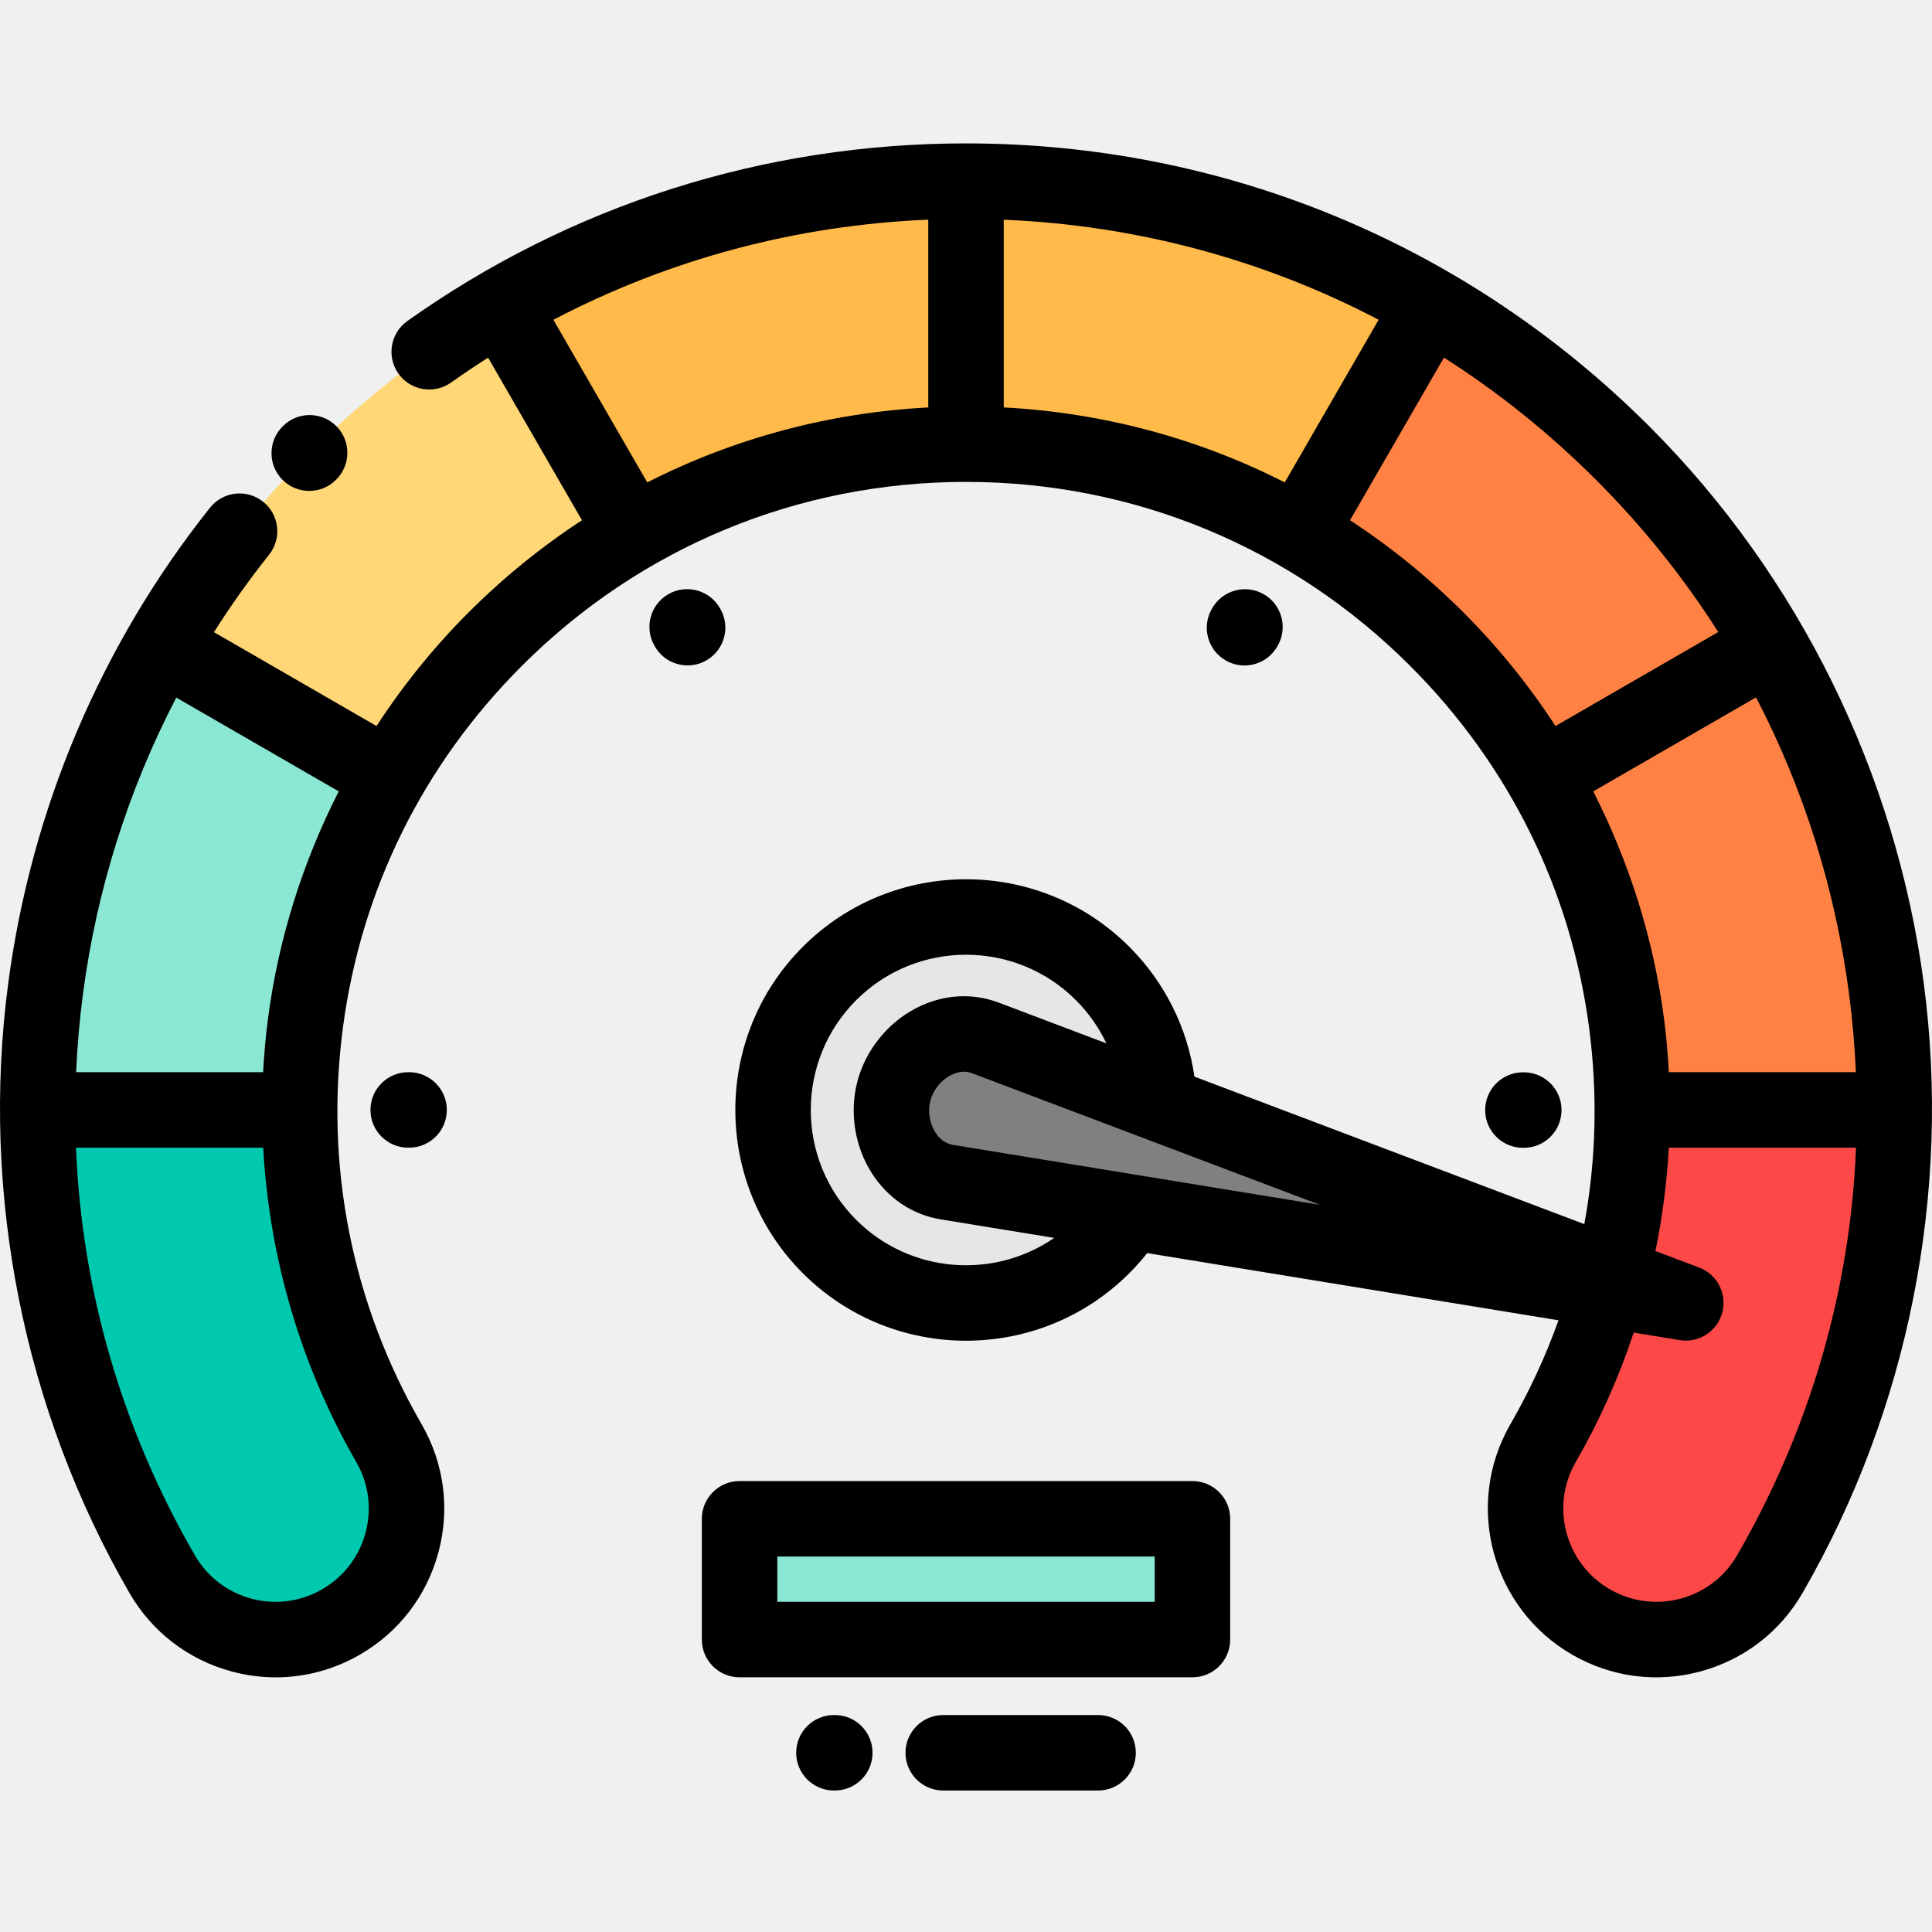
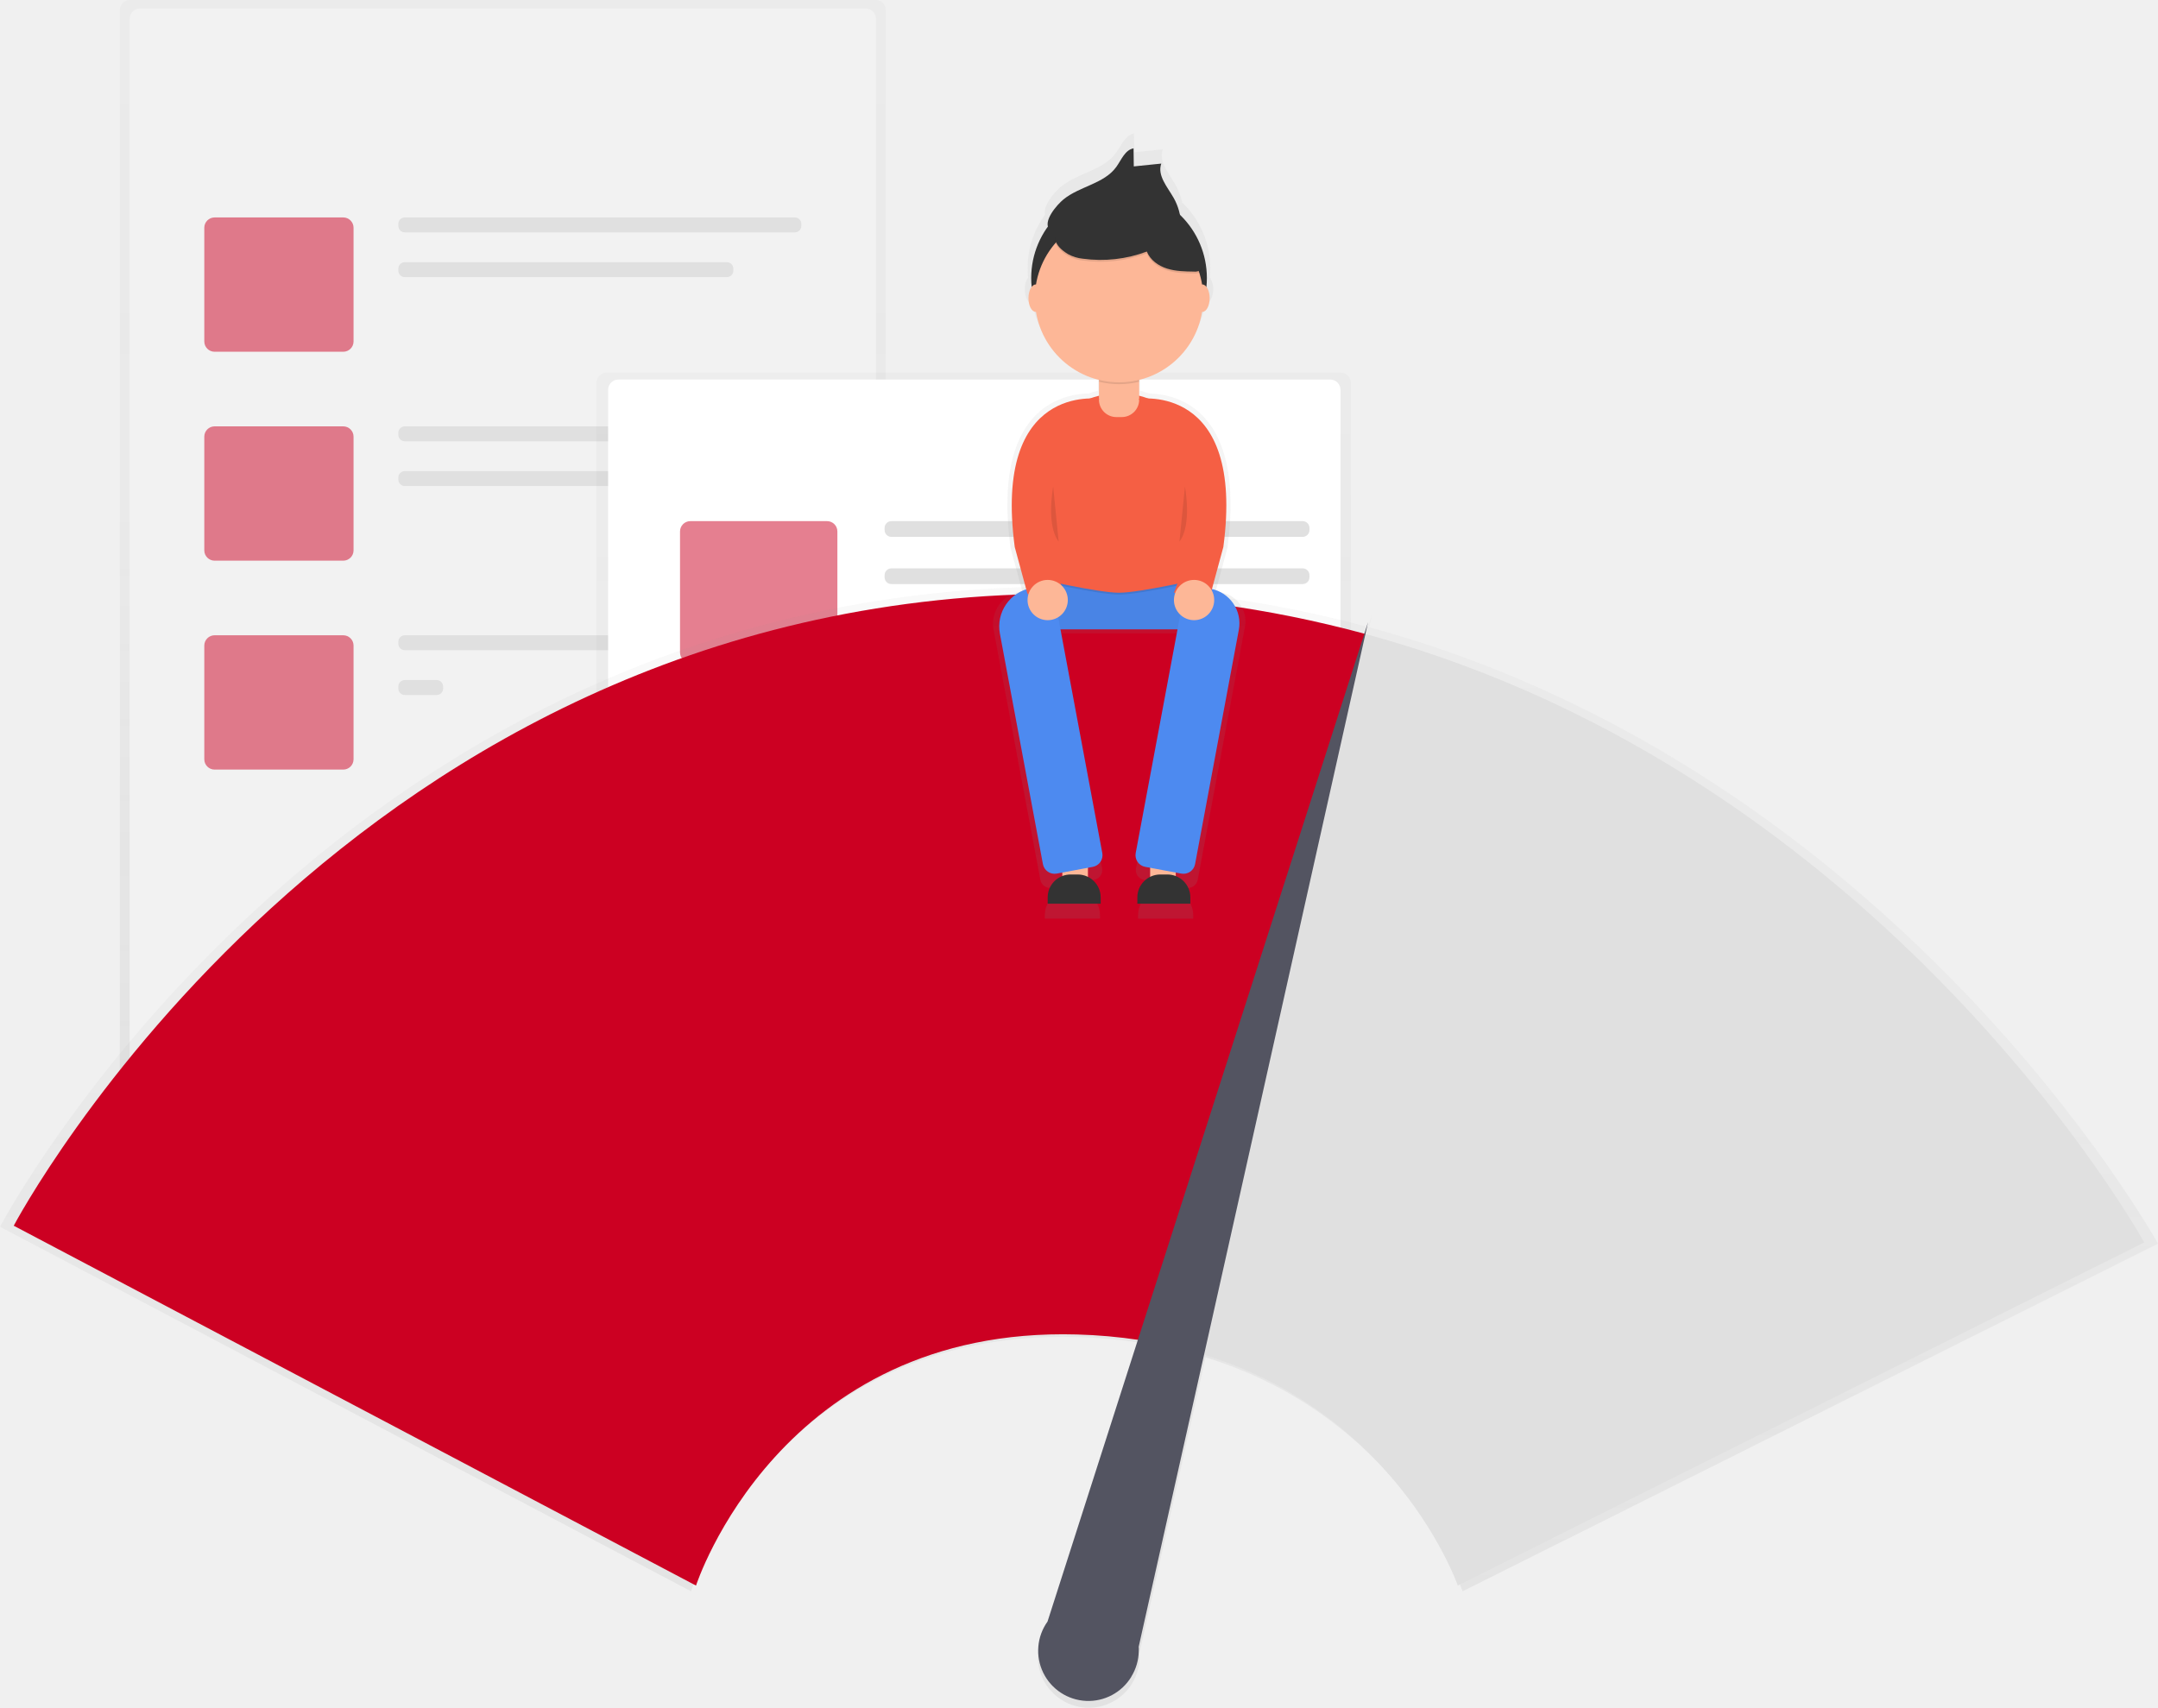
- <svg xmlns="http://www.w3.org/2000/svg" height="512pt" viewBox="0 -38 512.001 512" width="512pt">
-   <g fill-rule="evenodd">
-     <path d="m103.102 344.504c-15.922-27.582-23.672-58.07-23.66-88.359h-69.477c-.008 42.105 10.789 84.527 32.965 122.938 9.547 16.617 30.758 22.348 47.375 12.797 16.617-9.547 22.348-30.758 12.797-47.375zm0 0" fill="#00c9af" />
-     <path d="m432.559 256.148c.012 30.285-7.738 60.773-23.66 88.355-9.551 16.617-3.82 37.828 12.797 47.375 16.617 9.551 37.828 3.82 47.375-12.793 22.176-38.414 32.977-80.832 32.965-122.938zm0 0" fill="#fd4848" />
-     <path d="m80.961 233.059c2.992-22.727 10.449-44.906 22.188-65.164l-60.293-34.809c-16.25 28.207-26.594 59.176-30.781 90.988-1.398 10.621-2.105 21.336-2.105 32.07h69.473c.004-7.723.512-15.438 1.52-23.086zm0 0" fill="#8ae7d3" />
-     <path d="m42.855 133.086 60.289 34.809c7.59-13.098 16.973-25.391 28.09-36.512 11.172-11.168 23.469-20.527 36.523-28.078l-34.859-60.375c-18.211 10.527-35.363 23.586-50.945 39.168-15.48 15.48-28.539 32.652-39.098 50.988zm0 0" fill="#ffd777" />
-     <path d="m132.898 42.93 34.859 60.375c27.211-15.73 57.727-23.598 88.242-23.598v-69.703c-42.566 0-85.137 10.973-123.102 32.926zm0 0" fill="#ffba4a" />
-     <path d="m256 10.004v69.703c14.668 0 29.336 1.816 43.637 5.453l4.066 1.086c14.02 3.922 27.652 9.605 40.539 17.059l34.859-60.375c-37.961-21.953-80.531-32.926-123.102-32.926zm0 0" fill="#ffba4a" />
-     <path d="m379.102 42.93-34.859 60.375c13.059 7.547 25.352 16.906 36.523 28.078 11.121 11.121 20.5 23.414 28.09 36.512l60.293-34.809c-10.562-18.336-23.617-35.508-39.102-50.988-15.582-15.582-32.73-28.637-50.945-39.168zm0 0" fill="#ff8244" />
-     <path d="m469.148 133.086-60.293 34.809c11.738 20.258 19.195 42.438 22.188 65.164 1.004 7.648 1.516 15.363 1.52 23.086h69.473c0-10.734-.707-21.449-2.105-32.07-4.188-31.812-14.535-62.777-30.781-90.988zm0 0" fill="#ff8244" />
-     <path d="m250.898 275.27 48.574 7.938 147.281 24.062-139.598-52.805-46.02-17.41c-10.176-3.848-21.414 3.484-24.227 13.988-2.816 10.504 3.254 22.473 13.988 24.227zm0 0" fill="#808080" />
-     <path d="m299.473 283.203-48.574-7.934c-10.734-1.758-16.805-13.723-13.988-24.227 2.812-10.508 14.051-17.836 24.227-13.988l46.02 17.41c-.414-12.527-5.398-24.926-14.957-34.488-19.984-19.984-52.383-19.984-72.367 0-19.984 19.984-19.984 52.383 0 72.367s52.383 19.984 72.367 0c2.824-2.82 5.246-5.891 7.273-9.141zm0 0" fill="#e6e6e6" />
-     <path d="m195.992 364.496h120.016v32.004h-120.016zm0 0" fill="#8ae7d3" />
+ <svg xmlns="http://www.w3.org/2000/svg" xmlns:xlink="http://www.w3.org/1999/xlink" id="f130f8b3-b494-408e-9d23-4781bd978d43" data-name="Layer 1" width="942" height="745.6" viewBox="0 0 942 745.6">
+   <defs>
+     <linearGradient id="19dcf708-dd5c-44ad-a611-182aebfaf3c5" x1="219.48" y1="505.38" x2="219.48" gradientUnits="userSpaceOnUse">
+       <stop offset="0" stop-color="gray" stop-opacity="0.25" />
+       <stop offset="0.54" stop-color="gray" stop-opacity="0.12" />
+       <stop offset="1" stop-color="gray" stop-opacity="0.1" />
+     </linearGradient>
+     <linearGradient id="fbcf3902-941f-4a87-a568-e80fc50a1800" x1="425.02" y1="459.78" x2="425.02" y2="162.72" xlink:href="#19dcf708-dd5c-44ad-a611-182aebfaf3c5" />
+     <linearGradient id="34819b51-4aee-4e46-acb4-23489a509fb6" x1="600" y1="824.36" x2="600" y2="334.87" xlink:href="#19dcf708-dd5c-44ad-a611-182aebfaf3c5" />
+     <linearGradient id="cc414fb6-c720-43be-8b52-f04b3df2ea53" x1="617.59" y1="479.82" x2="617.59" y2="137.05" xlink:href="#19dcf708-dd5c-44ad-a611-182aebfaf3c5" />
+   </defs>
+   <g opacity="0.5">
+     <rect x="52.32" width="334.33" height="505.38" rx="4.5" ry="4.5" fill="url(#19dcf708-dd5c-44ad-a611-182aebfaf3c5)" />
  </g>
-   <path d="m81.953 92.098c2.559 0 5.117-.977 7.07-2.93.008-.004.035-.031.059-.055 3.902-3.852 3.977-10.137.148-14.082-3.848-3.961-10.18-4.059-14.145-.211-.043.043-.172.168-.215.215-3.895 3.906-3.895 10.23.008 14.133 1.957 1.957 4.516 2.93 7.074 2.93zm0 0" />
-   <path d="m509.844 222.77c-7.332-55.711-33.16-108.18-72.723-147.742-48.383-48.383-112.703-75.027-181.121-75.027-53.469 0-104.66 16.277-148.043 47.07-4.504 3.199-5.562 9.441-2.367 13.945 3.195 4.504 9.438 5.562 13.945 2.367 3.227-2.289 6.5-4.484 9.816-6.598l24.875 43.086c-10.719 7.012-20.797 15.172-30.062 24.438-9.18 9.18-17.34 19.289-24.379 30.094l-43.086-24.871c4.492-7.086 9.363-13.941 14.613-20.531 3.438-4.32 2.727-10.613-1.594-14.055-4.324-3.441-10.613-2.727-14.055 1.59-28.91 36.301-47.414 79.949-53.508 126.23-7.309 55.504 4.098 112.793 32.102 161.297 5.949 10.355 15.574 17.77 27.102 20.883 3.879 1.051 7.816 1.566 11.73 1.566 7.715 0 15.332-2.016 22.199-5.961 10.355-5.953 17.77-15.574 20.883-27.102 3.113-11.531 1.555-23.578-4.406-33.949-18.5-32.047-25.727-68.402-20.891-105.137 4.809-36.523 21.211-69.688 47.434-95.91 31.438-31.438 73.234-48.746 117.691-48.746 44.461 0 86.262 17.309 117.695 48.746 26.223 26.219 42.621 59.387 47.434 95.91 2.312 17.574 1.859 35.062-1.266 52.039l-103.328-39.086c-1.883-12.992-7.867-25.02-17.262-34.414-23.852-23.852-62.66-23.852-86.512 0-23.852 23.852-23.852 62.664 0 86.516 11.926 11.926 27.59 17.887 43.254 17.887 15.668 0 31.332-5.961 43.258-17.891 1.688-1.684 3.27-3.469 4.746-5.332l109 17.809c-3.383 9.484-7.652 18.719-12.793 27.625-12.277 21.375-4.883 48.754 16.488 61.031 10.352 5.953 22.402 7.512 33.93 4.398 11.527-3.113 21.152-10.531 27.09-20.863 28.012-48.52 39.418-105.812 32.109-161.312zm-415.41 126.715c3.285 5.723 4.148 12.379 2.43 18.75-1.723 6.367-5.82 11.688-11.539 14.973-5.723 3.289-12.379 4.152-18.75 2.434-6.367-1.723-11.688-5.82-14.984-11.559-19.305-33.438-29.93-70.16-31.457-107.934h49.617c1.598 29.199 10.016 57.934 24.684 83.336zm-23.387-117.73c-.633 4.785-1.062 9.586-1.316 14.391h-49.559c.305-6.906.902-13.828 1.816-20.766 3.633-27.582 12.047-54.141 24.73-78.512l43.055 24.855c-9.562 18.77-15.973 39.105-18.727 60.031zm155.855 53.52c-16.051-16.051-16.051-42.172 0-58.223 16.055-16.055 42.172-16.051 58.227 0 3.367 3.367 6.078 7.238 8.074 11.445l-28.527-10.793c-7.066-2.672-14.812-2.172-21.812 1.418-7.57 3.879-13.41 11.109-15.613 19.336-2.203 8.223-.762 17.398 3.855 24.547 4.27 6.605 10.723 10.918 18.18 12.137l30.09 4.914c-16.031 11.059-38.215 9.473-52.473-4.781zm74.188-11.938c-.027-.004-.055-.008-.082-.016l-48.496-7.922c-2.316-.379-3.781-1.977-4.605-3.246-1.578-2.445-2.09-5.711-1.336-8.523.754-2.812 2.828-5.383 5.418-6.711.895-.457 2.109-.898 3.469-.898.684 0 1.406.113 2.141.391l45.832 17.336c.094.039.191.074.289.109l46.109 17.441zm-35.09-203.363v-49.746c35.133 1.453 68.887 10.559 99.352 26.512l-24.883 43.102c-22.949-11.684-48.203-18.488-74.469-19.867zm-119.344-23.223c30.625-16.047 64.359-25.086 99.344-26.535v49.758c-26.266 1.379-51.52 8.184-74.469 19.867zm211.117 53.121 24.891-43.109c14.414 9.195 27.934 20.027 40.312 32.406 12.375 12.375 23.195 25.887 32.383 40.328l-43.141 24.91c-7.039-10.809-15.203-20.918-24.383-30.098-9.266-9.266-19.344-17.426-30.062-24.438zm64.453 71.852 43.141-24.906c12.629 24.234 20.977 50.68 24.648 78.562.91 6.934 1.508 13.859 1.816 20.766h-49.559c-.254-4.805-.688-9.605-1.316-14.391-2.754-20.926-9.164-41.262-18.73-60.031zm38.172 202.375c-3.285 5.723-8.605 9.82-14.973 11.539-6.367 1.719-13.027.859-18.746-2.43-11.809-6.785-15.898-21.914-9.121-33.703 6.301-10.914 11.445-22.441 15.395-34.355l12.188 1.992c.547.09 1.086.133 1.621.133 4.453 0 8.465-2.984 9.652-7.414 1.332-4.965-1.316-10.125-6.121-11.945l-11.578-4.375c1.844-9.027 3.031-18.184 3.539-27.391h49.613c-1.527 37.777-12.152 74.5-31.469 107.949zm0 0" />
-   <path d="m316.008 354.496h-120.016c-5.523 0-10 4.477-10 10v32.004c0 5.523 4.477 10 10 10h120.016c5.523 0 10.004-4.477 10.004-10v-32.004c0-5.523-4.48-10-10.004-10zm-10 32.004h-100.012v-12.004h100.012zm0 0" />
-   <path d="m108.176 246.145c-5.523 0-10 4.477-10 10 0 5.523 4.477 10 10 10h.238c5.523 0 10-4.477 10-10 0-5.523-4.477-10-10-10zm0 0" />
-   <path d="m190.883 123.336-.117-.207c-2.766-4.781-8.883-6.422-13.664-3.656-4.781 2.762-6.422 8.879-3.656 13.664l.117.203c1.852 3.207 5.215 5 8.668 5 1.699 0 3.418-.434 4.992-1.34 4.785-2.766 6.422-8.879 3.66-13.664zm0 0" />
-   <path d="m329.801 138.359c3.457 0 6.816-1.793 8.668-5l.117-.207c2.766-4.781 1.125-10.898-3.656-13.664-4.781-2.762-10.898-1.125-13.664 3.66l-.117.207c-2.762 4.781-1.125 10.898 3.66 13.66 1.574.91 3.293 1.344 4.992 1.344zm0 0" />
-   <path d="m403.824 266.18c5.523 0 10-4.477 10-10 0-5.523-4.477-10.004-10-10.004h-.234c-5.523 0-10.004 4.48-10.004 10.004 0 5.523 4.48 10 10.004 10zm0 0" />
-   <path d="m221.23 416.504h-.234c-5.523 0-10 4.477-10 10 0 5.523 4.477 10 10 10h.234c5.523 0 10.004-4.477 10.004-10 0-5.523-4.48-10-10.004-10zm0 0" />
-   <path d="m291.008 416.504h-41.043c-5.52 0-10 4.48-10 10.004 0 5.523 4.48 10 10 10h41.043c5.52 0 10-4.477 10-10 0-5.523-4.477-10.004-10-10.004zm0 0" />
+   <rect x="56.6" y="3.71" width="325.76" height="495.16" rx="4.5" ry="4.5" fill="#f2f2f2" />
+   <g opacity="0.5">
+     <rect x="89.18" y="94.93" width="65.15" height="58.64" rx="4.5" ry="4.5" fill="#cc0022" />
+   </g>
+   <rect x="173.88" y="94.93" width="175.91" height="6.52" rx="2.82" ry="2.82" fill="#e0e0e0" />
+   <rect x="173.88" y="114.47" width="146.23" height="6.52" rx="2.82" ry="2.82" fill="#e0e0e0" />
+   <g opacity="0.5">
+     <rect x="89.18" y="186.14" width="65.15" height="58.64" rx="4.5" ry="4.5" fill="#cc0022" />
+   </g>
+   <rect x="173.88" y="186.14" width="175.91" height="6.52" rx="2.82" ry="2.82" fill="#e0e0e0" />
+   <rect x="173.88" y="205.68" width="175.91" height="6.52" rx="2.82" ry="2.82" fill="#e0e0e0" />
+   <g opacity="0.5">
+     <rect x="89.18" y="277.35" width="65.15" height="58.64" rx="4.5" ry="4.5" fill="#cc0022" />
+   </g>
+   <rect x="173.88" y="277.35" width="175.91" height="6.52" rx="2.82" ry="2.82" fill="#e0e0e0" />
+   <rect x="173.88" y="296.9" width="19.55" height="6.52" rx="2.82" ry="2.82" fill="#e0e0e0" />
+   <g opacity="0.5">
+     <rect x="260.36" y="162.72" width="329.32" height="297.06" rx="4.5" ry="4.5" fill="url(#fbcf3902-941f-4a87-a568-e80fc50a1800)" />
+   </g>
+   <rect x="265.45" y="165.7" width="319.7" height="287.73" rx="4.5" ry="4.5" fill="#fff" />
+   <g opacity="0.5">
+     <rect x="296.84" y="227.52" width="68.69" height="61.82" rx="4.5" ry="4.5" fill="#cc0022" />
+   </g>
+   <rect x="386.14" y="227.52" width="185.46" height="6.87" rx="2.98" ry="2.98" fill="#e0e0e0" />
+   <rect x="386.14" y="248.13" width="185.46" height="6.87" rx="2.98" ry="2.98" fill="#e0e0e0" />
+   <rect x="289.97" y="322.92" width="281.63" height="6.87" rx="2.98" ry="2.98" fill="#e0e0e0" />
+   <rect x="289.97" y="343.53" width="281.63" height="6.87" rx="2.98" ry="2.98" fill="#e0e0e0" />
+   <rect x="289.97" y="371" width="281.63" height="6.87" rx="2.98" ry="2.98" fill="#e0e0e0" />
+   <rect x="289.97" y="391.61" width="212.94" height="6.87" rx="2.98" ry="2.98" fill="#e0e0e0" />
+   <g opacity="0.5">
+     <path d="M726.64,352.64h0l1.17-5.22-1.64,5.1a510.06,510.06,0,0,0-130.8-17.64C277.05,333,129,614.33,129,614.33L430.66,773.49s37-114.74,168.41-111a226.18,226.18,0,0,1,27,2.36L586.09,789.38a22.2,22.2,0,1,0,37.07,24.4h0l0-.06a22.07,22.07,0,0,0,3.27-11.2c0-.67,0-1.34-.07-2l28.9-129.14c86.1,26.48,112.19,102.1,112.19,102.1L1071,621.73S957,415.2,726.64,352.64Z" transform="translate(-129 -78.76)" fill="url(#34819b51-4aee-4e46-acb4-23489a509fb6)" />
+   </g>
+   <path d="M595.43,338C281.17,336.17,135,613.89,135,613.89L432.82,771s36.54-113.28,166.27-109.63a223.22,223.22,0,0,1,27.29,2.42L725,355.54A503.55,503.55,0,0,0,595.43,338Z" transform="translate(-129 -78.76)" fill="#cc0022" />
+   <path d="M725,355.54,626.38,663.82C734,680.17,765.35,771,765.35,771L1065,621.2S952.41,417.3,725,355.54Z" transform="translate(-129 -78.76)" fill="#e0e0e0" />
+   <path d="M626.06,797.71,726.18,350.38,586.26,786.71a21.92,21.92,0,1,0,36.59,24.09h0v-.06a21.79,21.79,0,0,0,3.23-11.05C626.14,799,626.11,798.36,626.06,797.71Z" transform="translate(-129 -78.76)" fill="#535461" />
+   <g opacity="0.7">
+     <path d="M662.25,337.47l-2.62-.49,5.17-19c8.14-61-22.61-67.19-34.14-67.4a37.91,37.91,0,0,0-4.05-1.23v-7.2a38.22,38.22,0,0,0,28.55-30.86h.1c1.83,0,3.32-2.79,3.32-6.23a8.64,8.64,0,0,0-1.45-5.14q.2-2,.2-4A39.72,39.72,0,0,0,645,167.13a25.6,25.6,0,0,0-2.82-7.58c-2.83-5-7.54-10.18-5.62-15.59l-12.43,1.28-.12-8.19c-3.88.7-5.51,5.19-7.81,8.39-5.54,7.7-16.65,8.77-24,14.77-2.5,2-8.12,8.24-7.05,12.31a39.66,39.66,0,0,0-7.58,23.37q0,2,.2,4a8.64,8.64,0,0,0-1.45,5.14c0,3.44,1.49,6.23,3.32,6.23h.1a38.22,38.22,0,0,0,28.55,30.86v7.2a37.91,37.91,0,0,0-4.05,1.23c-11.53.21-42.28,6.36-34.14,67.4l5.17,19-1.23.23a14.17,14.17,0,0,0-11.33,16.53L583.14,462.9a4.29,4.29,0,0,0,5,3.43l3.59-.67v2.12a11.92,11.92,0,0,0-6.64,10.68v1.35h24.08v-1.35a11.92,11.92,0,0,0-5.81-10.23v-4.75l3.28-.61a4.29,4.29,0,0,0,3.43-5L590.93,355.29H644L624.88,457.88a4.29,4.29,0,0,0,3.43,5l3.28.61v4.75a11.92,11.92,0,0,0-5.81,10.23v1.35h24.08v-1.35a11.92,11.92,0,0,0-6.64-10.68v-2.12l3.59.67a4.29,4.29,0,0,0,5-3.43l20.64-110.56A12.75,12.75,0,0,0,662.25,337.47Z" transform="translate(-129 -78.76)" fill="url(#cc414fb6-c720-43be-8b52-f04b3df2ea53)" />
+   </g>
+   <rect x="463.72" y="373" width="11.18" height="15.18" fill="#fdb797" />
+   <rect x="502.06" y="373" width="11.18" height="15.18" fill="#fdb797" />
+   <rect x="451.74" y="248.4" width="73.49" height="26.36" fill="#4d8af0" />
+   <g opacity="0.05">
+     <rect x="451.74" y="248.4" width="73.49" height="26.36" />
+   </g>
+   <path d="M580.74,331.95s27.42,6.39,36.74,6.39,36.74-6.39,36.74-6.39v-4H580.74Z" transform="translate(-129 -78.76)" opacity="0.1" />
+   <path d="M654.22,331.15s-27.42,6.39-36.74,6.39-36.74-6.39-36.74-6.39V287.22a36.74,36.74,0,0,1,36.74-36.74h0a36.74,36.74,0,0,1,36.74,36.74Z" transform="translate(-129 -78.76)" fill="#f55f44" />
+   <path d="M479.7,153.34h17.57a0,0,0,0,1,0,0v21.14a7.61,7.61,0,0,1-7.61,7.61h-2.34a7.61,7.61,0,0,1-7.61-7.61V153.34A0,0,0,0,1,479.7,153.34Z" fill="#fdb797" />
+   <path d="M606,457.22l-15.75,2.94a5.17,5.17,0,0,1-6-4.13L565.47,355.39a17.06,17.06,0,0,1,13.64-19.91l4.06-.76a5.17,5.17,0,0,1,6,4.13l21,112.33A5.17,5.17,0,0,1,606,457.22Z" transform="translate(-129 -78.76)" fill="#4d8af0" />
+   <path d="M628.92,457.22l15.75,2.94a5.17,5.17,0,0,0,6-4.13l19.1-102.32a15.36,15.36,0,0,0-12.28-17.91l-5.74-1.07a5.17,5.17,0,0,0-6,4.13l-21,112.33A5.17,5.17,0,0,0,628.92,457.22Z" transform="translate(-129 -78.76)" fill="#4d8af0" />
+   <path d="M608.7,245.42a36.77,36.77,0,0,0,17.57,0V232.9H608.7Z" transform="translate(-129 -78.76)" opacity="0.1" />
+   <circle cx="488.48" cy="121.39" r="38.34" fill="#333" />
+   <circle cx="488.48" cy="130.18" r="36.74" fill="#fdb797" />
+   <path d="M593.22,165.82c7.07-5.77,17.76-6.8,23.08-14.21,2.21-3.08,3.78-7.41,7.51-8.08l.11,7.88,12-1.23c-1.85,5.2,2.68,10.2,5.41,15a24.66,24.66,0,0,1,3.19,11.61c-4.15,2.49-9.3-.23-13.92-1.68s-9.27-1.56-14-1.69a29.05,29.05,0,0,0-7.22.4,36.41,36.41,0,0,0-6,2.19c-3.18,1.33-13.23,6.36-16.18,3.12C583.88,175.46,590.49,168.05,593.22,165.82Z" transform="translate(-129 -78.76)" fill="#333" />
+   <path d="M595.22,190.51a16.85,16.85,0,0,0,6.5,2,57.24,57.24,0,0,0,27.89-3.13c1.46,3.69,5,6.23,8.79,7.43s7.81,1.26,11.78,1.32a4.36,4.36,0,0,0,2.53-.48c1.77-1.19.91-3.93-.12-5.79l-5.12-9.28c-1.51-2.74-3.07-5.54-5.41-7.61-2.94-2.6-6.84-3.82-10.68-4.59a60.24,60.24,0,0,0-27.42.91C594.39,173.82,582.1,182.57,595.22,190.51Z" transform="translate(-129 -78.76)" opacity="0.1" />
+   <path d="M595.22,189.71a16.85,16.85,0,0,0,6.5,2,57.24,57.24,0,0,0,27.89-3.13c1.46,3.69,5,6.23,8.79,7.43s7.81,1.26,11.78,1.32a4.36,4.36,0,0,0,2.53-.48c1.77-1.19.91-3.93-.12-5.79l-5.12-9.28c-1.51-2.74-3.07-5.54-5.41-7.61-2.94-2.6-6.84-3.82-10.68-4.59a60.24,60.24,0,0,0-27.42.91C594.39,173,582.1,181.78,595.22,189.71Z" transform="translate(-129 -78.76)" fill="#333" />
+   <ellipse cx="524.83" cy="130.18" rx="3.2" ry="5.99" fill="#fdb797" />
+   <ellipse cx="452.14" cy="130.18" rx="3.2" ry="5.99" fill="#fdb797" />
+   <path d="M608.84,252.92s-46.48-7.24-36.89,64.65l5.59,20.61,16-.64s-10.38-24-4-39.94S608.84,252.92,608.84,252.92Z" transform="translate(-129 -78.76)" fill="#f55f44" />
+   <path d="M626.12,252.92s46.48-7.24,36.89,64.65l-5.59,20.61-16-.64s10.38-24,4-39.94S626.12,252.92,626.12,252.92Z" transform="translate(-129 -78.76)" fill="#f55f44" />
+   <circle cx="457.33" cy="261.97" r="8.79" fill="#fdb797" />
+   <circle cx="521.23" cy="261.97" r="8.79" fill="#fdb797" />
+   <path d="M467.37,381.79h3.09a10,10,0,0,1,10,10v2.74a0,0,0,0,1,0,0H457.33a0,0,0,0,1,0,0v-2.74A10,10,0,0,1,467.37,381.79Z" fill="#333" />
+   <path d="M506.51,381.79h3.09a10,10,0,0,1,10,10v2.74a0,0,0,0,1,0,0H496.47a0,0,0,0,1,0,0v-2.74A10,10,0,0,1,506.51,381.79Z" fill="#333" />
+   <path d="M588.73,291.21s-3.2,16.77,2.4,24" transform="translate(-129 -78.76)" opacity="0.1" />
+   <path d="M646.24,291.21s3.2,16.77-2.4,24" transform="translate(-129 -78.76)" opacity="0.1" />
</svg>
